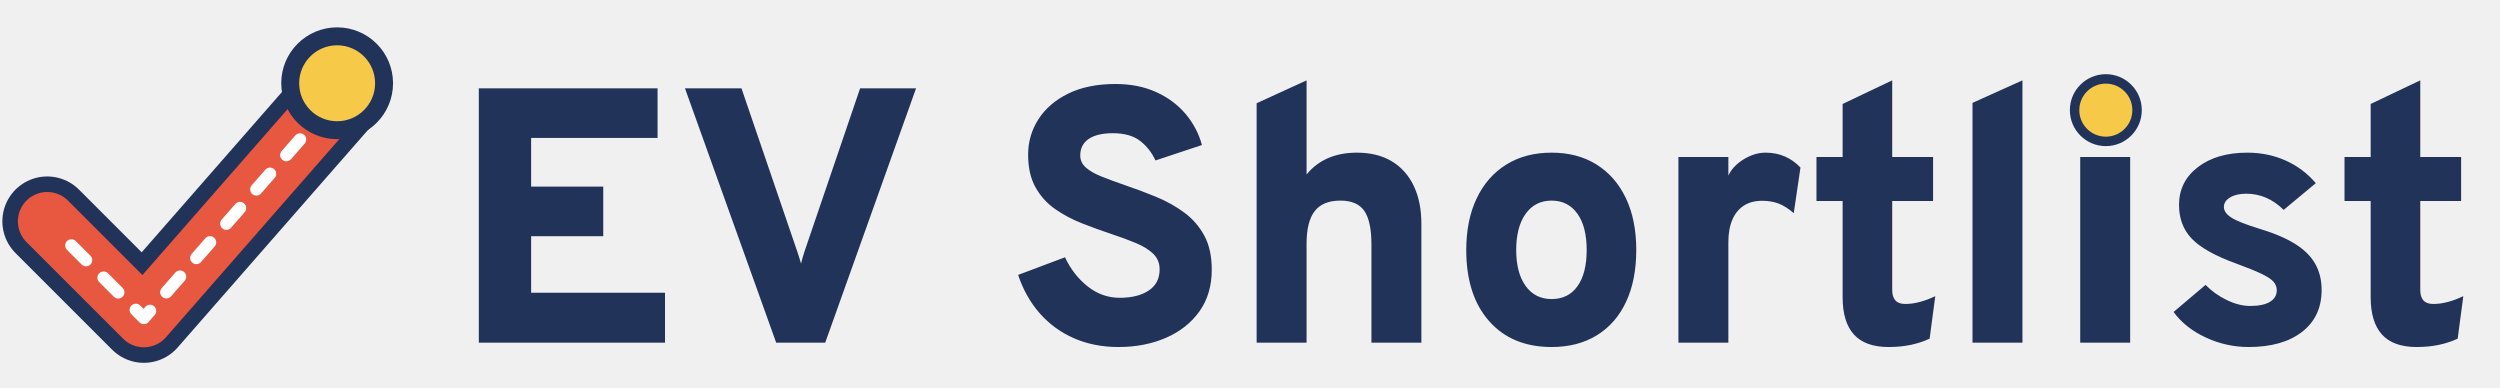
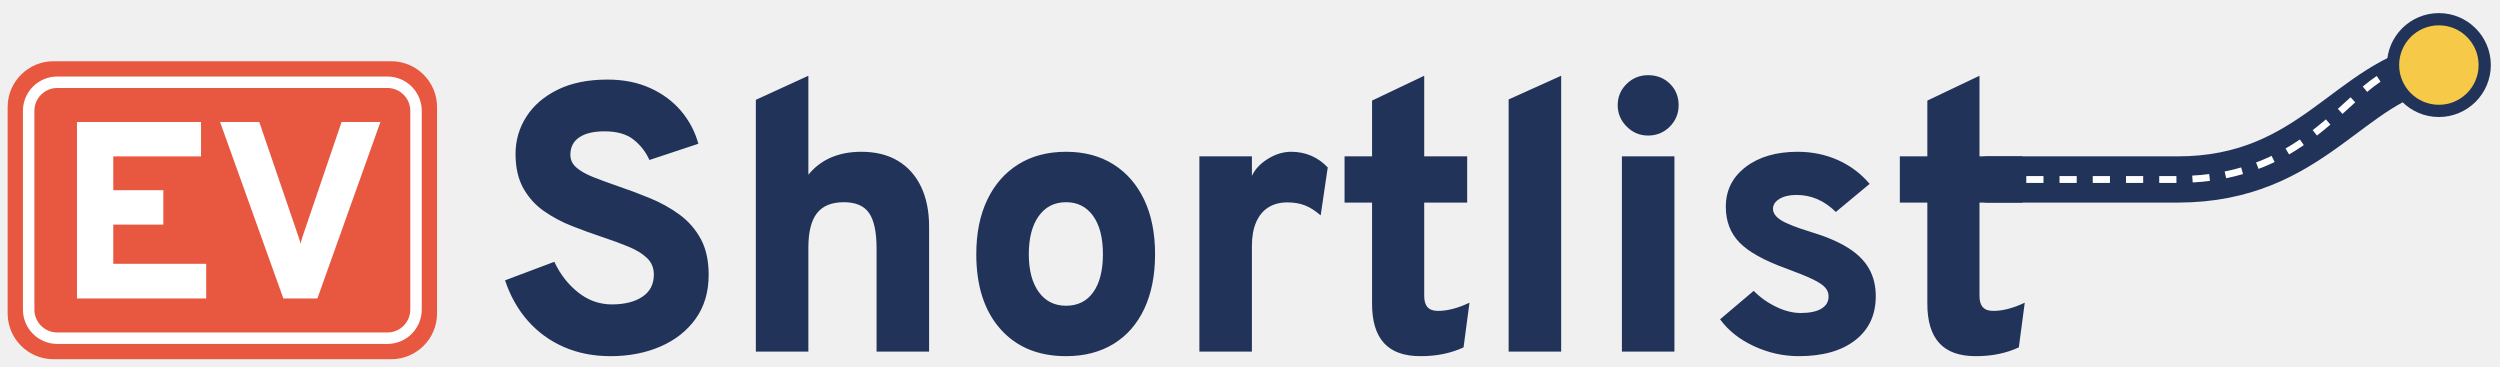
- <svg xmlns="http://www.w3.org/2000/svg" viewBox="0 -94 688.15 106" width="413" height="64" role="img">
-   <g transform="translate(-6 -98) scale(1.9)">
-     <path d="M10 34 L24 48 L52 16" fill="none" stroke="#22335A" stroke-width="13" stroke-linecap="round" stroke-linejoin="round" />
-     <path d="M10 34 L24 48 L52 16" fill="none" stroke="#E8573F" stroke-width="8.5" stroke-linecap="round" stroke-linejoin="round" />
-     <path d="M13.5 37.5 L24 48 L48.5 20" fill="none" stroke="#FFFFFF" stroke-width="1.8" stroke-dasharray="3 3.6" stroke-linecap="round" stroke-linejoin="round" />
-     <circle cx="52" cy="14" r="6.8" fill="#F7C948" stroke="#22335A" stroke-width="2.6" />
-   </g>
-   <g transform="translate(124 0)">
-     <path d="M7.8 0.0V-70.0H57.0V-56.35H22.2V-42.95H42.05V-29.3H22.2V-13.75H59.05V0.0Z M89.65 0.0 64.55 -70.0H80.1L95.45 -25.1Q95.75 -24.15 96.05 -23.25Q96.35 -22.35 96.5 -21.75Q96.6 -22.25 96.85 -23.15Q97.1 -24.05 97.45 -25.1L112.75 -70.0H128.15L103.15 0.0Z  M183.85 1.2Q177.15 1.2 171.65 -1.2Q166.15 -3.6 162.225 -8.05Q158.3 -12.5 156.25 -18.65L169.15 -23.5Q171.45 -18.6 175.4 -15.475Q179.35 -12.35 184.2 -12.35Q189.2 -12.35 192.2 -14.35Q195.2 -16.35 195.2 -20.15Q195.2 -22.75 193.45 -24.45Q191.7 -26.15 188.65 -27.425Q185.6 -28.7 181.65 -30.0Q177.75 -31.3 173.75 -32.875Q169.75 -34.45 166.4 -36.8Q163.05 -39.15 161.025 -42.775Q159 -46.4 159 -51.75Q159 -57.05 161.825 -61.475Q164.65 -65.9 170.025 -68.55Q175.4 -71.2 183.05 -71.2Q189.35 -71.2 194.25 -68.975Q199.15 -66.75 202.35 -62.95Q205.55 -59.15 206.85 -54.4L194.05 -50.15Q192.6 -53.35 189.875 -55.5Q187.15 -57.65 182.3 -57.65Q178 -57.65 175.675 -56.075Q173.35 -54.5 173.35 -51.5Q173.35 -49.55 174.925 -48.175Q176.5 -46.8 179.275 -45.7Q182.05 -44.6 185.65 -43.35Q189.95 -41.9 194.2 -40.15Q198.45 -38.4 201.925 -35.85Q205.4 -33.3 207.475 -29.5Q209.55 -25.7 209.55 -20.1Q209.55 -13.35 206.15 -8.6Q202.75 -3.85 196.925 -1.325Q191.1 1.2 183.85 1.2Z M221.9 0.0V-65.9L235.65 -72.2V-46.3Q238.1 -49.3 241.575 -50.8Q245.05 -52.3 249.5 -52.3Q255.15 -52.3 259.1 -49.925Q263.05 -47.55 265.15 -43.15Q267.25 -38.75 267.25 -32.7V0.0H253.5V-27.05Q253.5 -33.4 251.55 -36.25Q249.6 -39.1 244.95 -39.1Q240.15 -39.1 237.9 -36.225Q235.65 -33.35 235.65 -27.25V0.0Z M303.1 1.2Q292.2 1.2 285.9 -5.925Q279.6 -13.05 279.6 -25.5Q279.6 -33.7 282.475 -39.725Q285.35 -45.75 290.625 -49.025Q295.9 -52.3 303.1 -52.3Q310.25 -52.3 315.475 -49.025Q320.7 -45.75 323.55 -39.75Q326.4 -33.75 326.4 -25.5Q326.4 -17.25 323.6 -11.25Q320.8 -5.25 315.55 -2.025Q310.3 1.2 303.1 1.2ZM303.1 -12.0Q307.7 -12.0 310.225 -15.55Q312.75 -19.1 312.75 -25.5Q312.75 -31.95 310.175 -35.525Q307.6 -39.1 303.1 -39.1Q298.55 -39.1 295.95 -35.475Q293.35 -31.85 293.35 -25.5Q293.35 -19.2 295.95 -15.6Q298.55 -12.0 303.1 -12.0Z M338.0 0.0V-51.1H351.75V-46.0Q353.0 -48.65 355.975 -50.475Q358.95 -52.3 362.0 -52.3Q367.7 -52.3 371.6 -48.2L369.75 -35.65Q367.55 -37.55 365.55 -38.3Q363.55 -39.05 361.05 -39.05Q358.1 -39.05 356.025 -37.725Q353.95 -36.4 352.85 -33.85Q351.75 -31.3 351.75 -27.7V0.0Z M395.85 1.2Q389.45 1.2 386.325 -2.225Q383.2 -5.65 383.2 -12.5V-39.0H376.0V-51.1H383.2V-65.7L396.85 -72.2V-51.1H408.1V-39.0H396.85V-14.55Q396.85 -12.6 397.725 -11.625Q398.6 -10.65 400.45 -10.65Q404.2 -10.65 408.7 -12.8L407.15 -1.1Q404.8 0.0 402.0 0.6Q399.2 1.2 395.85 1.2Z M418.95 0.0V-66.0L432.7 -72.2V0.0Z M448.6 0.0V-51.1H462.35V0.0Z M494.95 1.2Q488.8 1.2 483.15 -1.425Q477.5 -4.05 474.3 -8.45L483.1 -15.9Q485.65 -13.3 489.0 -11.7Q492.35 -10.1 495.4 -10.1Q498.9 -10.1 500.8 -11.225Q502.7 -12.35 502.7 -14.45Q502.7 -15.75 501.8 -16.775Q500.9 -17.8 498.5 -18.95Q496.1 -20.1 491.6 -21.75Q482.9 -24.9 479.35 -28.575Q475.8 -32.25 475.8 -37.9Q475.8 -44.35 481.0 -48.325Q486.2 -52.3 494.6 -52.3Q500.25 -52.3 505.1 -50.15Q509.95 -48.0 513.45 -43.9L504.6 -36.55Q500.1 -41.0 494.3 -41.0Q491.55 -41.0 489.85 -39.975Q488.15 -38.95 488.15 -37.35Q488.15 -35.75 490.2 -34.425Q492.25 -33.1 497.95 -31.35Q503.95 -29.55 507.725 -27.2Q511.5 -24.85 513.275 -21.725Q515.05 -18.6 515.05 -14.5Q515.05 -7.15 509.675 -2.975Q504.3 1.2 494.95 1.2Z M541.2 1.2Q534.8 1.2 531.675 -2.225Q528.55 -5.65 528.55 -12.5V-39.0H521.35V-51.1H528.55V-65.7L542.2 -72.2V-51.1H553.45V-39.0H542.2V-14.55Q542.2 -12.6 543.075 -11.625Q543.95 -10.65 545.8 -10.65Q549.55 -10.65 554.05 -12.8L552.5 -1.1Q550.15 0.0 547.35 0.6Q544.55 1.2 541.2 1.2Z" fill="#22335A" />
-     <circle cx="455.65" cy="-64" r="8.6" fill="#F7C948" stroke="#22335A" stroke-width="2.6" />
+ <svg xmlns="http://www.w3.org/2000/svg" viewBox="-2 -92 654.4 96" width="327" height="48" role="img">
+   <rect x="0" y="-76" width="112.4" height="78" rx="12" fill="#E8573F" />
+   <rect x="5.5" y="-70.5" width="101.4" height="67" rx="7.5" fill="none" stroke="#FFFFFF" stroke-width="3" />
+   <path transform="translate(13.0 -13.9) scale(0.66)" d="M7.8 0.0V-70.0H57.0V-56.35H22.2V-42.95H42.05V-29.3H22.2V-13.75H59.05V0.0Z M89.65 0.0 64.55 -70.0H80.1L95.45 -25.1Q95.75 -24.15 96.05 -23.25Q96.35 -22.35 96.5 -21.75Q96.6 -22.25 96.85 -23.15Q97.1 -24.05 97.45 -25.1L112.75 -70.0H128.15L103.15 0.0Z" fill="#FFFFFF" />
+   <g transform="translate(126.4 0)">
+     <path d="M31.4 1.2Q24.7 1.2 19.2 -1.2Q13.7 -3.6 9.775 -8.05Q5.85 -12.5 3.8 -18.65L16.7 -23.5Q19.0 -18.6 22.95 -15.475Q26.9 -12.35 31.75 -12.35Q36.75 -12.35 39.75 -14.35Q42.75 -16.35 42.75 -20.15Q42.75 -22.75 41.0 -24.45Q39.25 -26.15 36.2 -27.425Q33.15 -28.7 29.2 -30.0Q25.3 -31.3 21.3 -32.875Q17.3 -34.45 13.95 -36.8Q10.6 -39.15 8.575 -42.775Q6.55 -46.4 6.55 -51.75Q6.55 -57.05 9.375 -61.475Q12.2 -65.9 17.575 -68.55Q22.95 -71.2 30.6 -71.2Q36.9 -71.2 41.8 -68.975Q46.7 -66.75 49.9 -62.95Q53.1 -59.15 54.4 -54.4L41.6 -50.15Q40.15 -53.35 37.425 -55.5Q34.7 -57.65 29.85 -57.65Q25.55 -57.65 23.225 -56.075Q20.9 -54.5 20.9 -51.5Q20.9 -49.55 22.475 -48.175Q24.05 -46.8 26.825 -45.7Q29.6 -44.6 33.2 -43.35Q37.5 -41.9 41.75 -40.15Q46.0 -38.4 49.475 -35.85Q52.95 -33.3 55.025 -29.5Q57.1 -25.7 57.1 -20.1Q57.1 -13.35 53.7 -8.6Q50.3 -3.85 44.475 -1.325Q38.65 1.2 31.4 1.2Z M69.45 0.0V-65.9L83.2 -72.2V-46.3Q85.65 -49.3 89.125 -50.8Q92.6 -52.3 97.05 -52.3Q102.7 -52.3 106.65 -49.925Q110.6 -47.55 112.7 -43.15Q114.8 -38.75 114.8 -32.7V0.0H101.05V-27.05Q101.05 -33.4 99.1 -36.25Q97.15 -39.1 92.5 -39.1Q87.7 -39.1 85.45 -36.225Q83.2 -33.35 83.2 -27.25V0.0Z M150.65 1.2Q139.75 1.2 133.45 -5.925Q127.15 -13.05 127.15 -25.5Q127.15 -33.7 130.025 -39.725Q132.9 -45.75 138.175 -49.025Q143.45 -52.3 150.65 -52.3Q157.8 -52.3 163.025 -49.025Q168.25 -45.75 171.1 -39.75Q173.95 -33.75 173.95 -25.5Q173.95 -17.25 171.15 -11.25Q168.35 -5.25 163.1 -2.025Q157.85 1.2 150.65 1.2ZM150.65 -12.0Q155.25 -12.0 157.775 -15.55Q160.3 -19.1 160.3 -25.5Q160.3 -31.95 157.725 -35.525Q155.15 -39.1 150.65 -39.1Q146.1 -39.1 143.5 -35.475Q140.9 -31.85 140.9 -25.5Q140.9 -19.2 143.5 -15.6Q146.1 -12.0 150.65 -12.0Z M185.55 0.0V-51.1H199.3V-46.0Q200.55 -48.65 203.525 -50.475Q206.5 -52.3 209.55 -52.3Q215.25 -52.3 219.15 -48.2L217.3 -35.65Q215.1 -37.55 213.1 -38.3Q211.1 -39.05 208.6 -39.05Q205.65 -39.05 203.575 -37.725Q201.5 -36.4 200.4 -33.85Q199.3 -31.3 199.3 -27.7V0.0Z M243.4 1.2Q237.0 1.2 233.875 -2.225Q230.75 -5.65 230.75 -12.5V-39.0H223.55V-51.1H230.75V-65.7L244.4 -72.2V-51.1H255.65V-39.0H244.4V-14.55Q244.4 -12.6 245.275 -11.625Q246.15 -10.65 248.0 -10.65Q251.75 -10.65 256.25 -12.8L254.7 -1.1Q252.35 0.0 249.55 0.6Q246.75 1.2 243.4 1.2Z M266.5 0.0V-66.0L280.25 -72.2V0.0Z M296.15 0.0V-51.1H309.9V0.0ZM303 -56.55Q299.75 -56.55 297.4 -58.9Q295.05 -61.25 295.05 -64.5Q295.05 -67.75 297.375 -70.05Q299.7 -72.35 303 -72.35Q306.45 -72.35 308.725 -70.1Q311 -67.85 311 -64.5Q311 -61.2 308.675 -58.875Q306.35 -56.55 303 -56.55Z M342.5 1.2Q336.35 1.2 330.7 -1.425Q325.05 -4.05 321.85 -8.45L330.65 -15.9Q333.2 -13.3 336.55 -11.7Q339.9 -10.1 342.95 -10.1Q346.45 -10.1 348.35 -11.225Q350.25 -12.35 350.25 -14.45Q350.25 -15.75 349.35 -16.775Q348.45 -17.8 346.05 -18.95Q343.65 -20.1 339.15 -21.75Q330.45 -24.9 326.9 -28.575Q323.35 -32.25 323.35 -37.9Q323.35 -44.35 328.55 -48.325Q333.75 -52.3 342.15 -52.3Q347.8 -52.3 352.65 -50.15Q357.5 -48.0 361 -43.9L352.15 -36.55Q347.65 -41.0 341.85 -41.0Q339.1 -41.0 337.4 -39.975Q335.7 -38.95 335.7 -37.35Q335.7 -35.75 337.75 -34.425Q339.8 -33.1 345.5 -31.35Q351.5 -29.55 355.275 -27.2Q359.05 -24.85 360.825 -21.725Q362.6 -18.6 362.6 -14.5Q362.6 -7.15 357.225 -2.975Q351.85 1.2 342.5 1.2Z M388.75 1.2Q382.35 1.2 379.225 -2.225Q376.1 -5.65 376.1 -12.5V-39.0H368.9V-51.1H376.1V-65.7L389.75 -72.2V-51.1H401.0V-39.0H389.75V-14.55Q389.75 -12.6 390.625 -11.625Q391.5 -10.65 393.35 -10.65Q397.1 -10.65 401.6 -12.8L400.05 -1.1Q397.7 0.0 394.9 0.6Q392.1 1.2 388.75 1.2Z" fill="#22335A" />
+     <path d="M392 -45.05 H441.6 C 477.0 -45.05 486.4 -71.0 510.0 -75.0" fill="none" stroke="#22335A" stroke-width="12.1" stroke-linecap="round" stroke-linejoin="round" />
+     <path d="M402 -45.05 H441.6 C 477.0 -45.05 486.4 -71.0 500.0 -74.0" fill="none" stroke="#FFFFFF" stroke-width="1.8" stroke-dasharray="4.5 4.2" />
+     <circle cx="510.0" cy="-75.0" r="12" fill="#F7C948" stroke="#22335A" stroke-width="3.2" />
  </g>
</svg>
